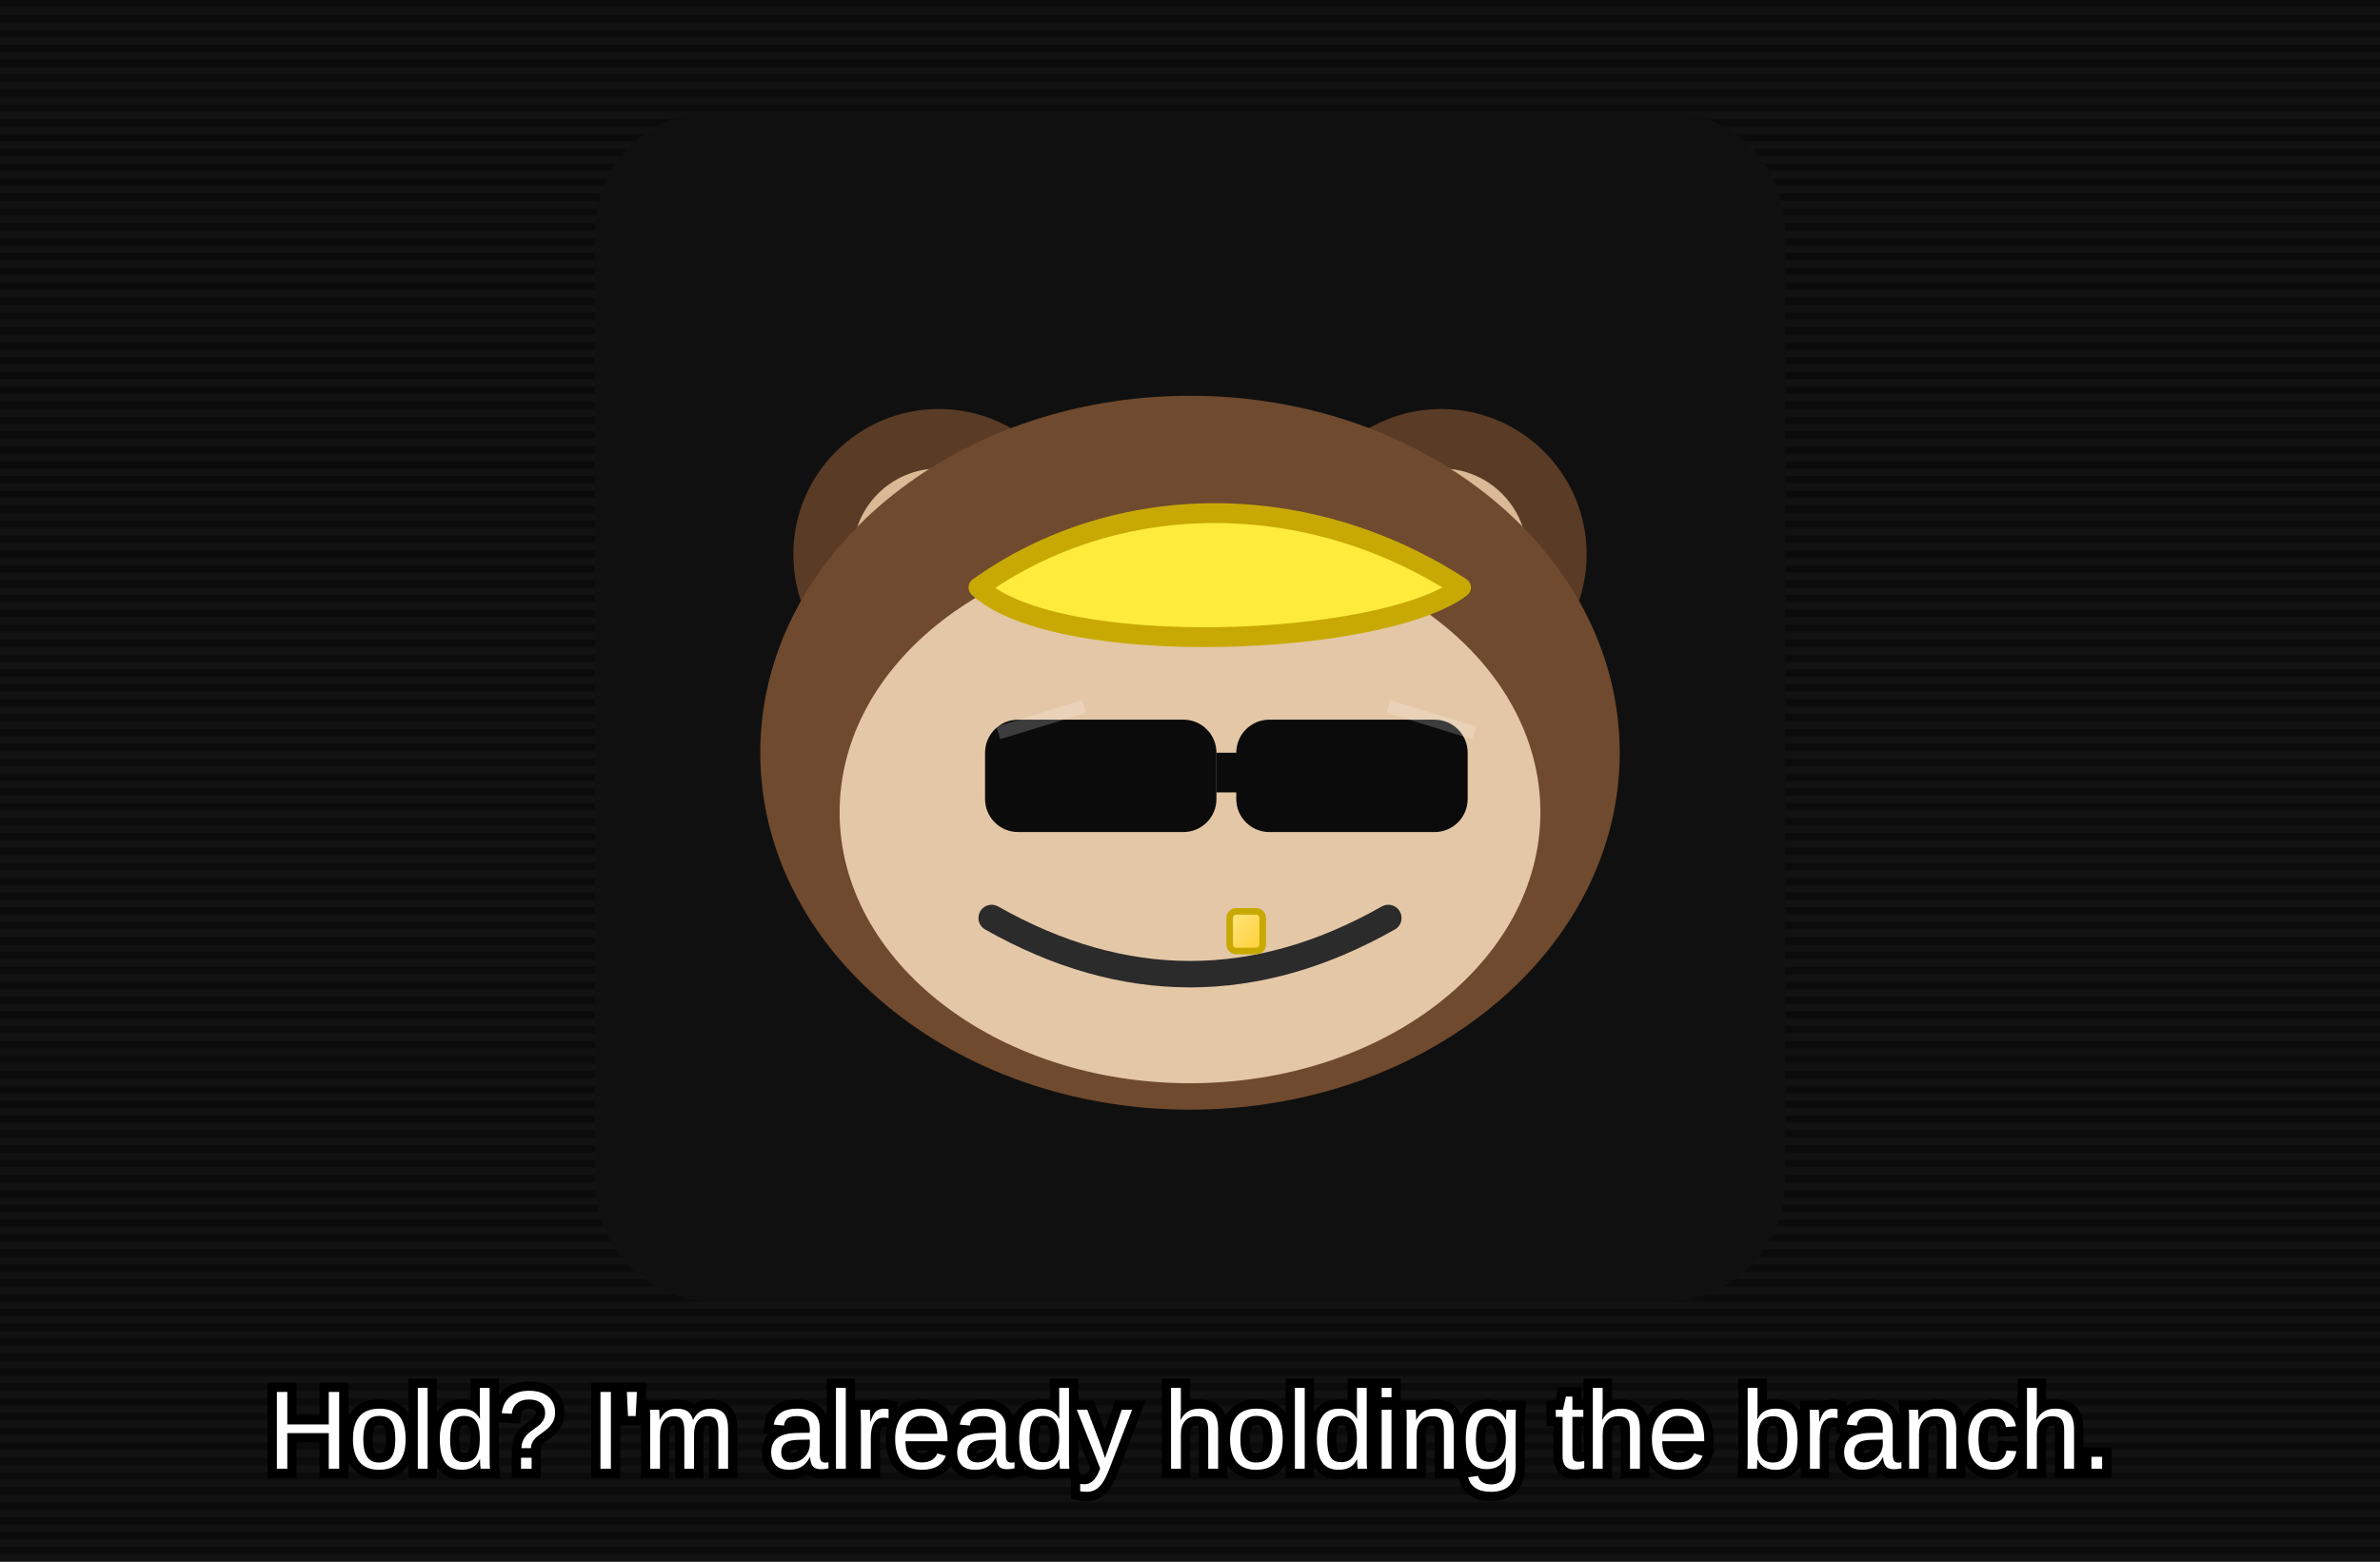
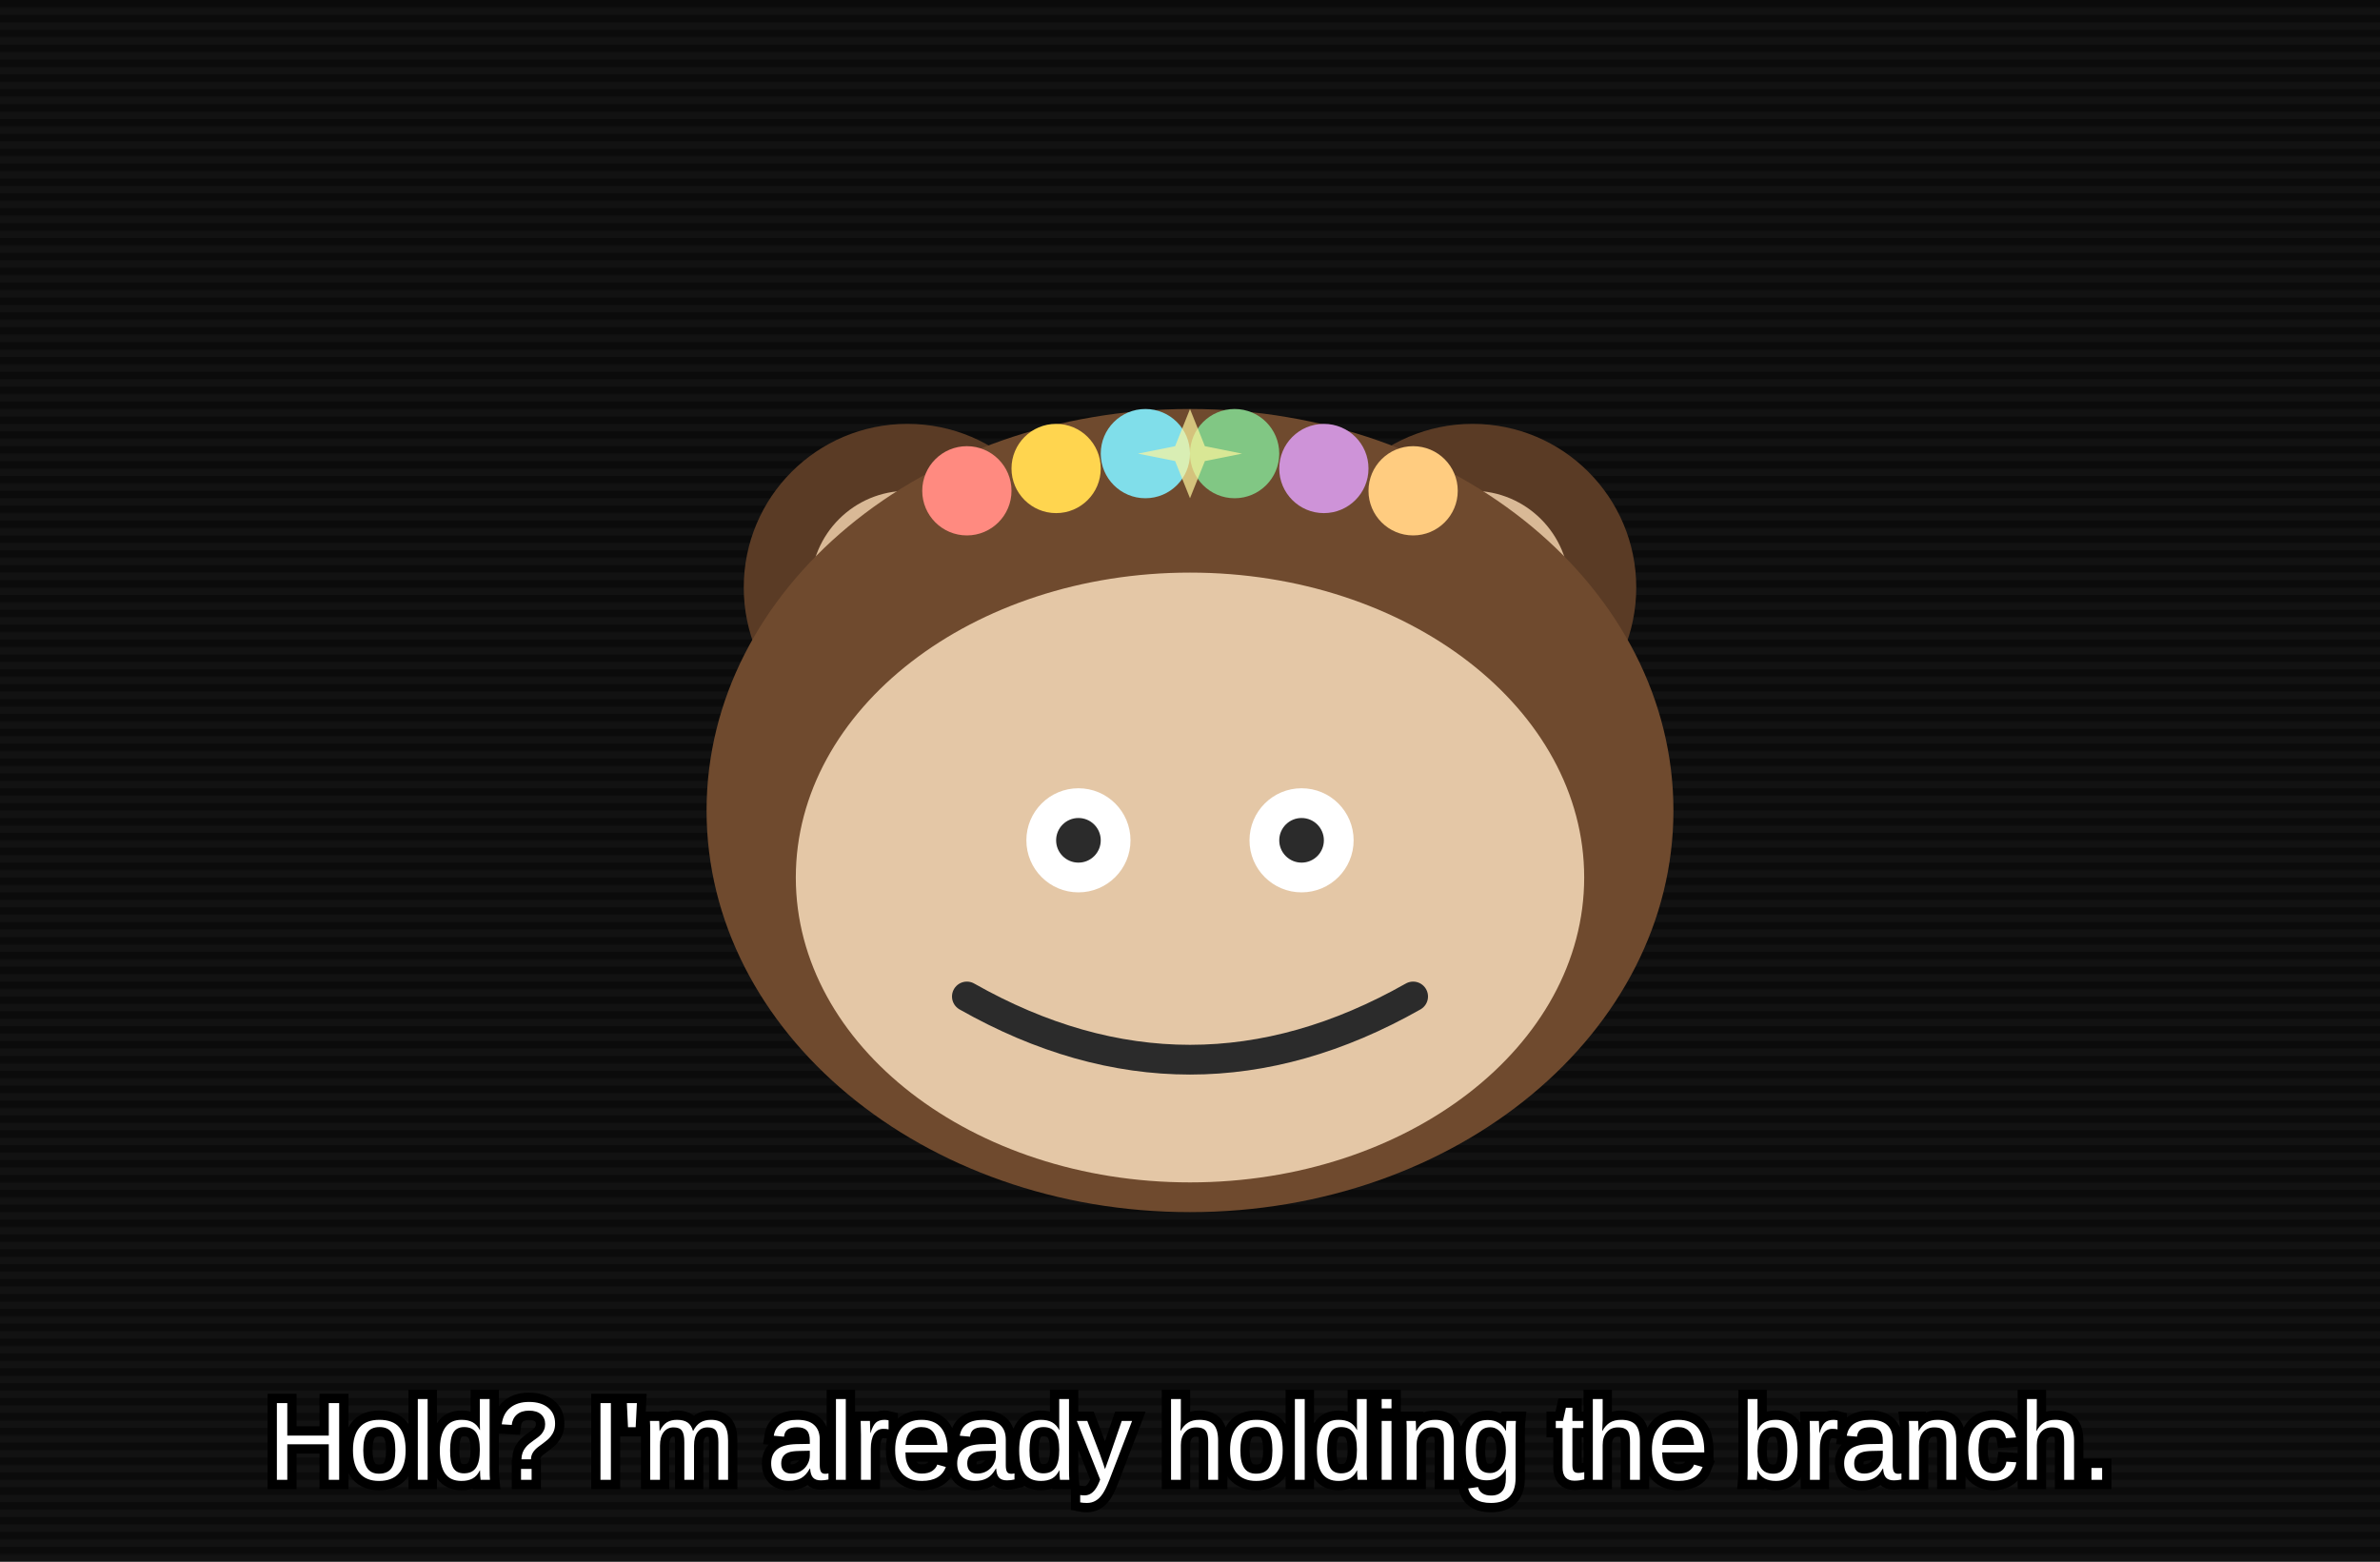
<svg xmlns="http://www.w3.org/2000/svg" viewBox="0 0 640 420">
  <defs>
    <pattern id="scan" width="4" height="4" patternUnits="userSpaceOnUse">
      <rect width="4" height="2" fill="#0a0a0a" />
      <rect y="2" width="4" height="2" fill="#151515" />
    </pattern>
  </defs>
  <rect width="640" height="420" fill="#0d0d0d" />
  <rect width="640" height="420" fill="url(#scan)" opacity=".55">
    <animate attributeName="opacity" values=".55;.35;.55" dur="1s" repeatCount="indefinite" />
  </rect>
-   <defs>
-     <linearGradient id="gradSun" x1="0" y1="0" x2="1" y2="1">
-       <stop offset="0" stop-color="#ffe680" />
-       <stop offset="1" stop-color="#ffcf33" />
-     </linearGradient>
-     <symbol id="monkey" viewBox="0 0 360 360">
-       <rect width="360" height="360" rx="36" fill="#101010" />
-       <g transform="translate(20,16)">
-         <circle cx="84" cy="118" r="44" fill="#5a3b25" />
-         <circle cx="236" cy="118" r="44" fill="#5a3b25" />
-         <circle cx="84" cy="118" r="26" fill="#d9b996" />
-         <circle cx="236" cy="118" r="26" fill="#d9b996" />
-         <ellipse cx="160" cy="178" rx="130" ry="108" fill="#6f4a2e" />
-         <ellipse cx="160" cy="196" rx="106" ry="82" fill="#e4c7a6" />
-         <circle cx="130" cy="186" r="14" fill="#fff" />
-         <circle cx="190" cy="186" r="14" fill="#fff" />
-         <circle cx="130" cy="186" r="6" fill="#2b2b2b" />
-         <circle cx="190" cy="186" r="6" fill="#2b2b2b" />
-         <path d="M100 228q60 34 120 0" fill="none" stroke="#2b2b2b" stroke-width="8" stroke-linecap="round" />
-         <rect x="172" y="226" width="10" height="12" rx="2" fill="url(#gradSun)" stroke="#c8a904" stroke-width="2" />
-         <path d="M96 128c42-30 100-30 146 0-24 18-122 22-146 0z" fill="#ffeb3b" stroke="#c8a904" stroke-width="6" stroke-linejoin="round" />
-         <g>
-           <rect x="98" y="168" width="70" height="34" rx="10" fill="#0b0b0b" />
-           <rect x="174" y="168" width="70" height="34" rx="10" fill="#0b0b0b" />
-           <rect x="168" y="178" width="12" height="12" fill="#0b0b0b" />
-           <path d="M102 172l26-8m118 8l-26-8" stroke="#ffffff" stroke-opacity=".2" stroke-width="4" />
-         </g>
+   <g transform="translate(160,40)">
+     <g>
+       <circle cx="84" cy="118" r="44" fill="#5a3b25" />
+       <circle cx="236" cy="118" r="44" fill="#5a3b25" />
+       <circle cx="84" cy="118" r="26" fill="#d9b996" />
+       <circle cx="236" cy="118" r="26" fill="#d9b996" />
+       <ellipse cx="160" cy="178" rx="130" ry="108" fill="#6f4a2e" />
+       <ellipse cx="160" cy="196" rx="106" ry="82" fill="#e4c7a6" />
+     </g>
+     <circle cx="130" cy="186" r="14" fill="#fff" />
+     <circle cx="190" cy="186" r="14" fill="#fff" />
+     <circle cx="130" cy="186" r="6" fill="#2b2b2b" />
+     <circle cx="190" cy="186" r="6" fill="#2b2b2b" />
+     <ellipse cx="130" cy="186" rx="14" ry="0" fill="#e4c7a6">
+       <animate attributeName="ry" values="0;14;0" dur="6s" begin="1s" keyTimes="0;.05;.1" repeatCount="indefinite" />
+     </ellipse>
+     <ellipse cx="190" cy="186" rx="14" ry="0" fill="#e4c7a6">
+       <animate attributeName="ry" values="0;14;0" dur="6s" begin="2s" keyTimes="0;.05;.1" repeatCount="indefinite" />
+     </ellipse>
+     <path d="M100 228q60 34 120 0" fill="none" stroke="#2b2b2b" stroke-width="8" stroke-linecap="round" />
+     <g transform="translate(160,140)">
+       <circle cx="-60" cy="-48" r="12" fill="#ff8a80" />
+       <circle cx="-36" cy="-54" r="12" fill="#ffd54f" />
+       <circle cx="-12" cy="-58" r="12" fill="#80deea" />
+       <circle cx="12" cy="-58" r="12" fill="#81c784" />
+       <circle cx="36" cy="-54" r="12" fill="#ce93d8" />
+       <circle cx="60" cy="-48" r="12" fill="#ffcc80" />
+       <g>
+         <polygon points="0,-70 4,-60 14,-58 4,-56 0,-46 -4,-56 -14,-58 -4,-60" fill="#fff59d" opacity=".7">
+           <animate attributeName="opacity" values=".2;.9;.2" dur="3s" repeatCount="indefinite" />
+         </polygon>
      </g>
-     </symbol>
-   </defs>
-   <g transform="translate(160,30)">
-     <use href="#monkey" x="0" y="0" width="320" height="320" />
+     </g>
  </g>
-   <text x="320" y="395" text-anchor="middle" font-family="Impact, system-ui, Arial, sans-serif" font-size="30" stroke="#000" stroke-width="5" paint-order="stroke" fill="#fff">Hold? I'm already holding the branch.</text>
+   <text x="320" y="398" text-anchor="middle" font-family="Impact, system-ui, Arial, sans-serif" font-size="30" stroke="#000" stroke-width="5" paint-order="stroke" fill="#fff">Hold? I'm already holding the branch.</text>
</svg>
